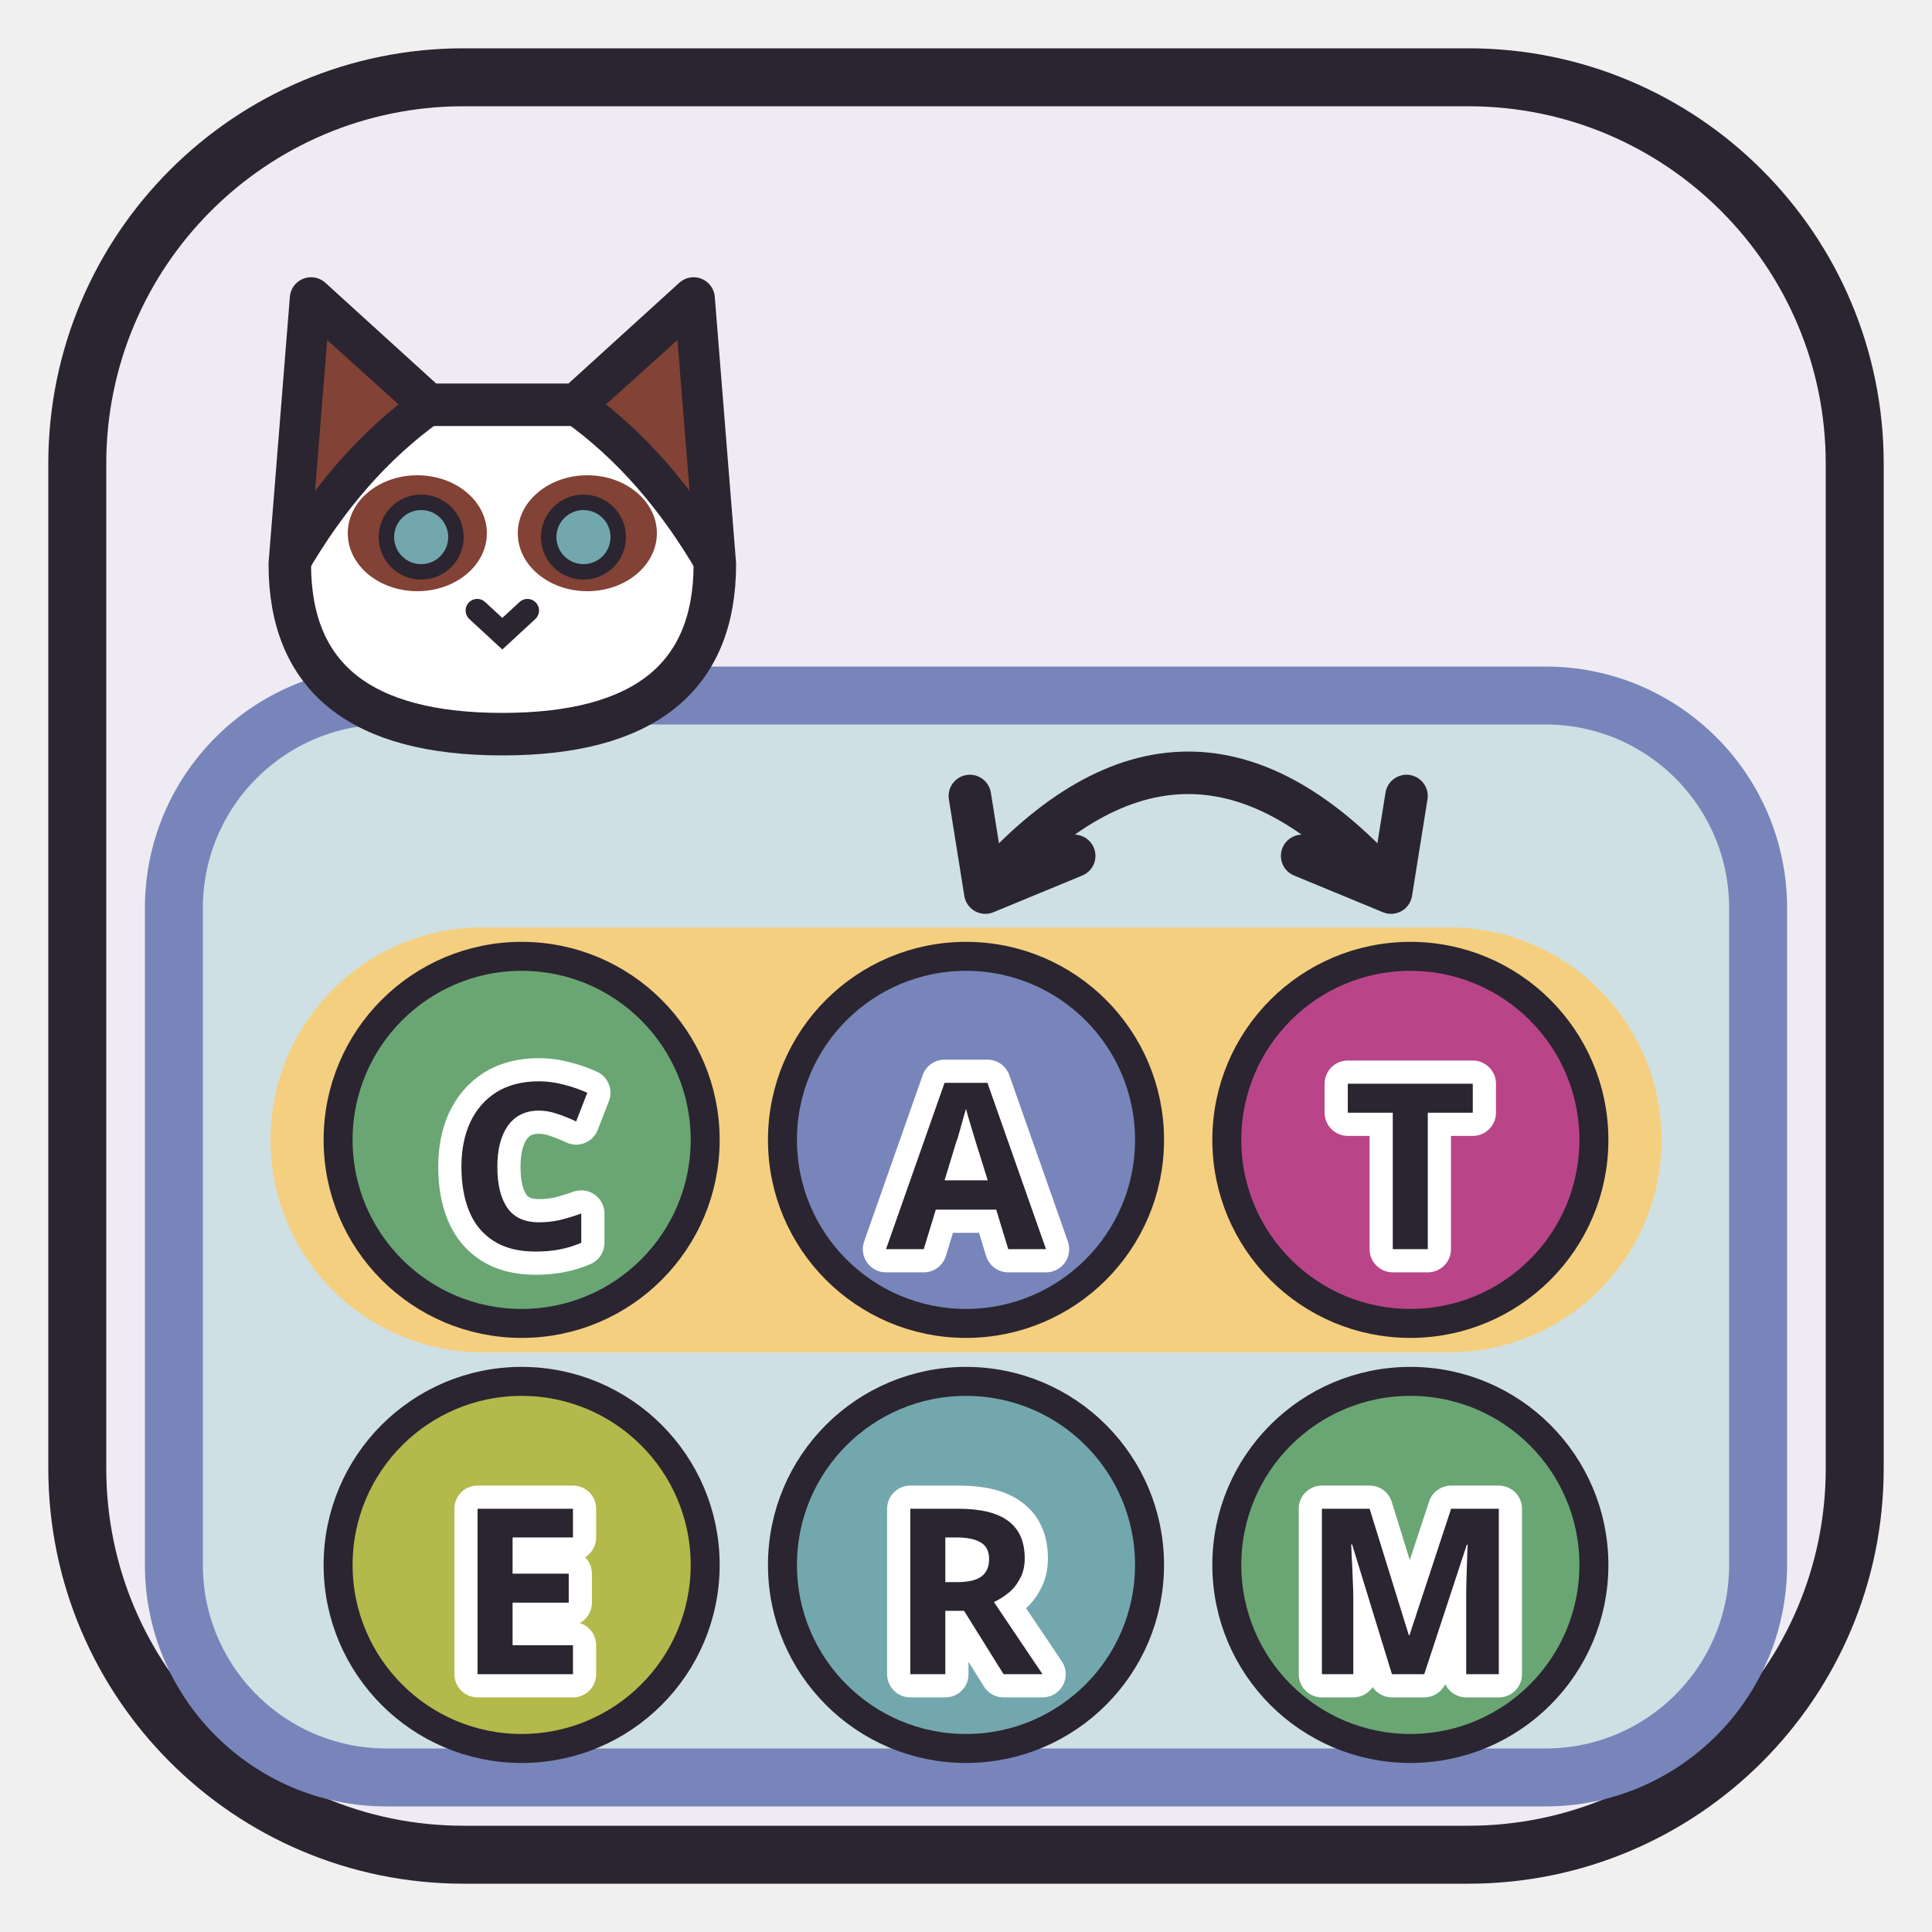
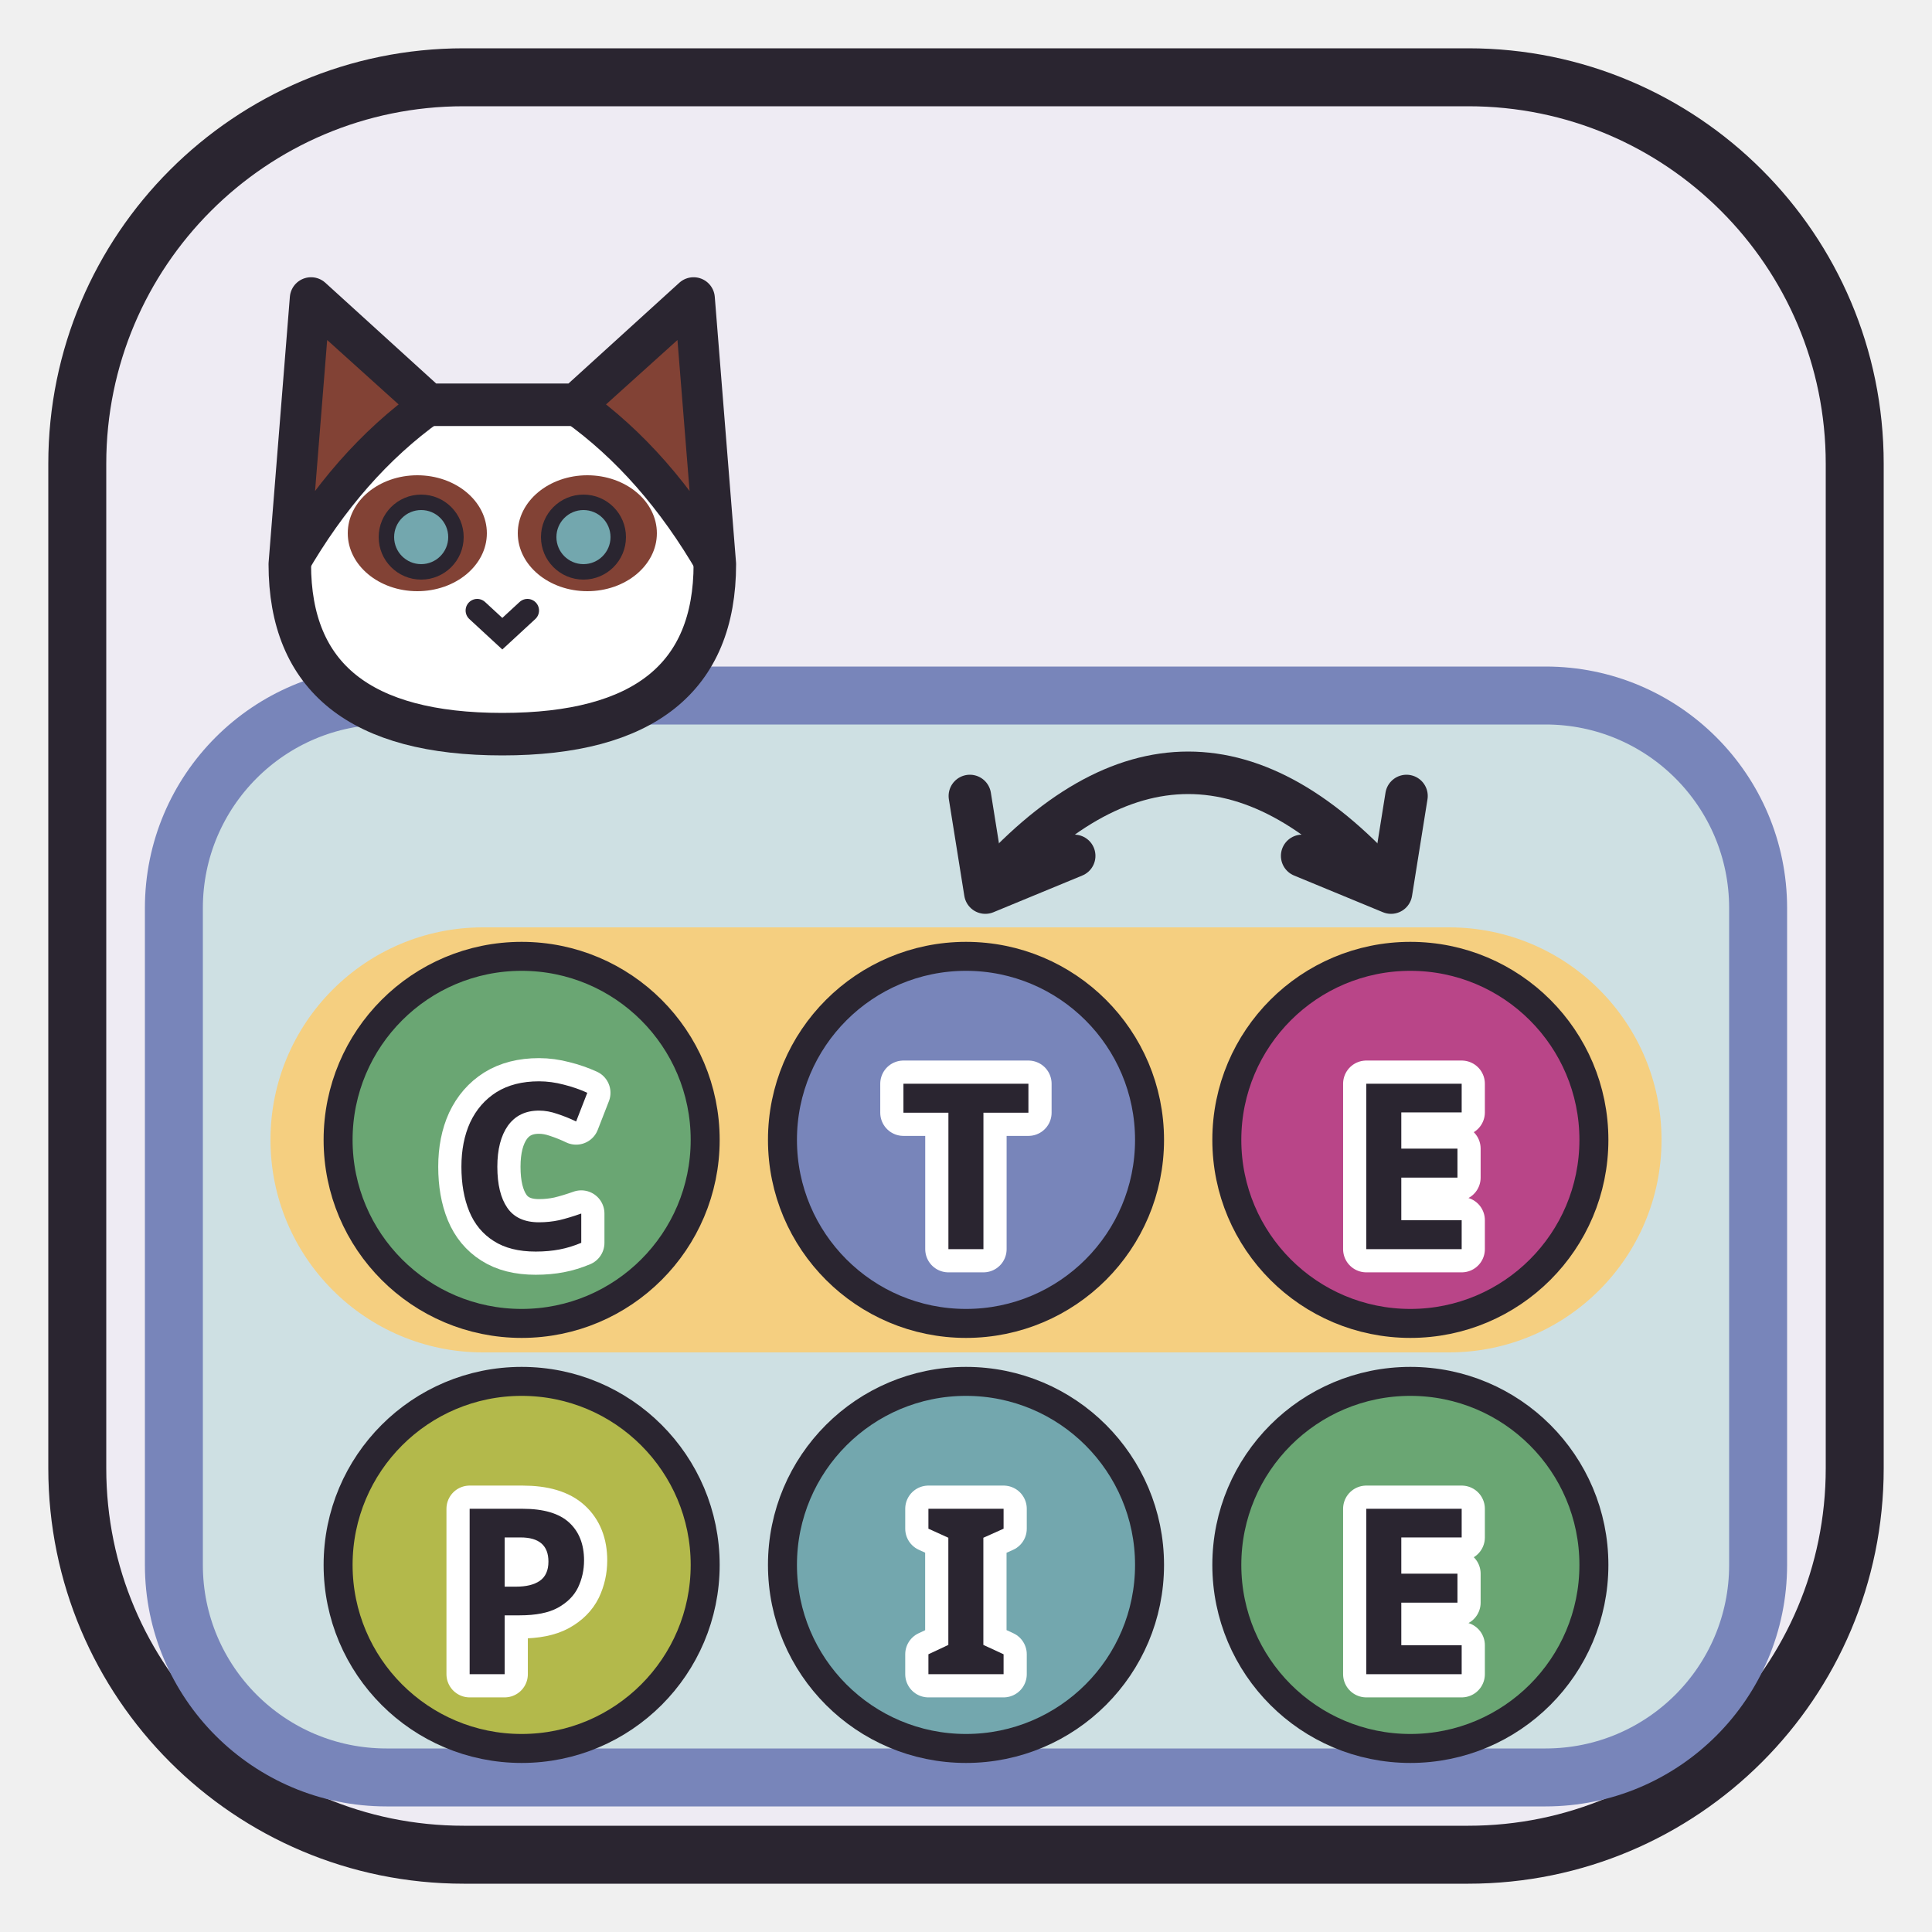
<svg xmlns="http://www.w3.org/2000/svg" viewBox="0 0 100 100">
  <rect x="4" y="4" width="92" height="92" rx="20" fill="#EEEBF3" stroke="#2A2530" stroke-width="3" />
  <rect x="9" y="36" width="82" height="56" rx="11" fill="#CEE0E3" stroke="#7885BA" stroke-width="3" />
  <rect x="14" y="48" width="72" height="22" rx="11" fill="#F5CF80" />
  <circle cx="27" cy="59" r="9.5" fill="#6AA673" stroke="#2A2530" stroke-width="1.5" />
  <text x="27" y="60" font-size="12" fill="#2A2530" stroke="#fff" stroke-width="2.4" paint-order="stroke" stroke-linejoin="round" font-family="'Baloo 2',ui-rounded,system-ui,sans-serif" font-weight="800" text-anchor="middle" dominant-baseline="central">C</text>
  <circle cx="50" cy="59" r="9.5" fill="#7885BA" stroke="#2A2530" stroke-width="1.5" />
-   <text x="50" y="60" font-size="12" fill="#2A2530" stroke="#fff" stroke-width="2.4" paint-order="stroke" stroke-linejoin="round" font-family="'Baloo 2',ui-rounded,system-ui,sans-serif" font-weight="800" text-anchor="middle" dominant-baseline="central">A</text>
+   <text x="50" y="60" font-size="12" fill="#2A2530" stroke="#fff" stroke-width="2.4" paint-order="stroke" stroke-linejoin="round" font-family="'Baloo 2',ui-rounded,system-ui,sans-serif" font-weight="800" text-anchor="middle" dominant-baseline="central">T</text>
  <circle cx="73" cy="59" r="9.5" fill="#B94588" stroke="#2A2530" stroke-width="1.5" />
-   <text x="73" y="60" font-size="12" fill="#2A2530" stroke="#fff" stroke-width="2.4" paint-order="stroke" stroke-linejoin="round" font-family="'Baloo 2',ui-rounded,system-ui,sans-serif" font-weight="800" text-anchor="middle" dominant-baseline="central">T</text>
+   <text x="73" y="60" font-size="12" fill="#2A2530" stroke="#fff" stroke-width="2.4" paint-order="stroke" stroke-linejoin="round" font-family="'Baloo 2',ui-rounded,system-ui,sans-serif" font-weight="800" text-anchor="middle" dominant-baseline="central">E</text>
  <circle cx="27" cy="81" r="9.5" fill="#B3B94B" stroke="#2A2530" stroke-width="1.5" />
-   <text x="27" y="82" font-size="12" fill="#2A2530" stroke="#fff" stroke-width="2.4" paint-order="stroke" stroke-linejoin="round" font-family="'Baloo 2',ui-rounded,system-ui,sans-serif" font-weight="800" text-anchor="middle" dominant-baseline="central">E</text>
+   <text x="27" y="82" font-size="12" fill="#2A2530" stroke="#fff" stroke-width="2.4" paint-order="stroke" stroke-linejoin="round" font-family="'Baloo 2',ui-rounded,system-ui,sans-serif" font-weight="800" text-anchor="middle" dominant-baseline="central">P</text>
  <circle cx="50" cy="81" r="9.5" fill="#73A7AE" stroke="#2A2530" stroke-width="1.5" />
-   <text x="50" y="82" font-size="12" fill="#2A2530" stroke="#fff" stroke-width="2.4" paint-order="stroke" stroke-linejoin="round" font-family="'Baloo 2',ui-rounded,system-ui,sans-serif" font-weight="800" text-anchor="middle" dominant-baseline="central">R</text>
+   <text x="50" y="82" font-size="12" fill="#2A2530" stroke="#fff" stroke-width="2.4" paint-order="stroke" stroke-linejoin="round" font-family="'Baloo 2',ui-rounded,system-ui,sans-serif" font-weight="800" text-anchor="middle" dominant-baseline="central">I</text>
  <circle cx="73" cy="81" r="9.5" fill="#6AA673" stroke="#2A2530" stroke-width="1.5" />
-   <text x="73" y="82" font-size="12" fill="#2A2530" stroke="#fff" stroke-width="2.4" paint-order="stroke" stroke-linejoin="round" font-family="'Baloo 2',ui-rounded,system-ui,sans-serif" font-weight="800" text-anchor="middle" dominant-baseline="central">M</text>
+   <text x="73" y="82" font-size="12" fill="#2A2530" stroke="#fff" stroke-width="2.4" paint-order="stroke" stroke-linejoin="round" font-family="'Baloo 2',ui-rounded,system-ui,sans-serif" font-weight="800" text-anchor="middle" dominant-baseline="central">E</text>
  <path d="M51 46Q61.5 34 72 46" fill="none" stroke="#2A2530" stroke-width="2.2" stroke-linecap="round" />
  <path d="M50.2 41.2L51 46.2L55.6 44.3M72.8 41.2L72 46.2L67.4 44.3" fill="none" stroke="#2A2530" stroke-width="2.2" stroke-linecap="round" stroke-linejoin="round" />
  <path d="M15 29.2L16.1 15.45L22.15 20.95L29.85 20.95L35.9 15.45L37 29.2Q37 38 26 38Q15 38 15 29.2Z" fill="#fff" stroke="#2A2530" stroke-width="2.2" stroke-linejoin="round" />
  <ellipse cx="21.6" cy="27.6" rx="3.6" ry="3" fill="#824235" />
  <ellipse cx="30.4" cy="27.6" rx="3.6" ry="3" fill="#824235" />
  <path d="M15 29.2L16.1 15.5L22.2 21Q18 24 15 29.2ZM37 29.2L35.9 15.5L29.8 21Q34 24 37 29.2Z" fill="#824235" stroke="#2A2530" stroke-width="2" stroke-linejoin="round" />
  <circle cx="21.8" cy="27.8" r="1.8" fill="#73A7AE" stroke="#2A2530" stroke-width=".8" />
  <circle cx="30.2" cy="27.8" r="1.8" fill="#73A7AE" stroke="#2A2530" stroke-width=".8" />
  <path d="M24.7 31.6L26 32.8L27.3 31.6" fill="none" stroke="#2A2530" stroke-width="1.2" stroke-linecap="round" />
</svg>
